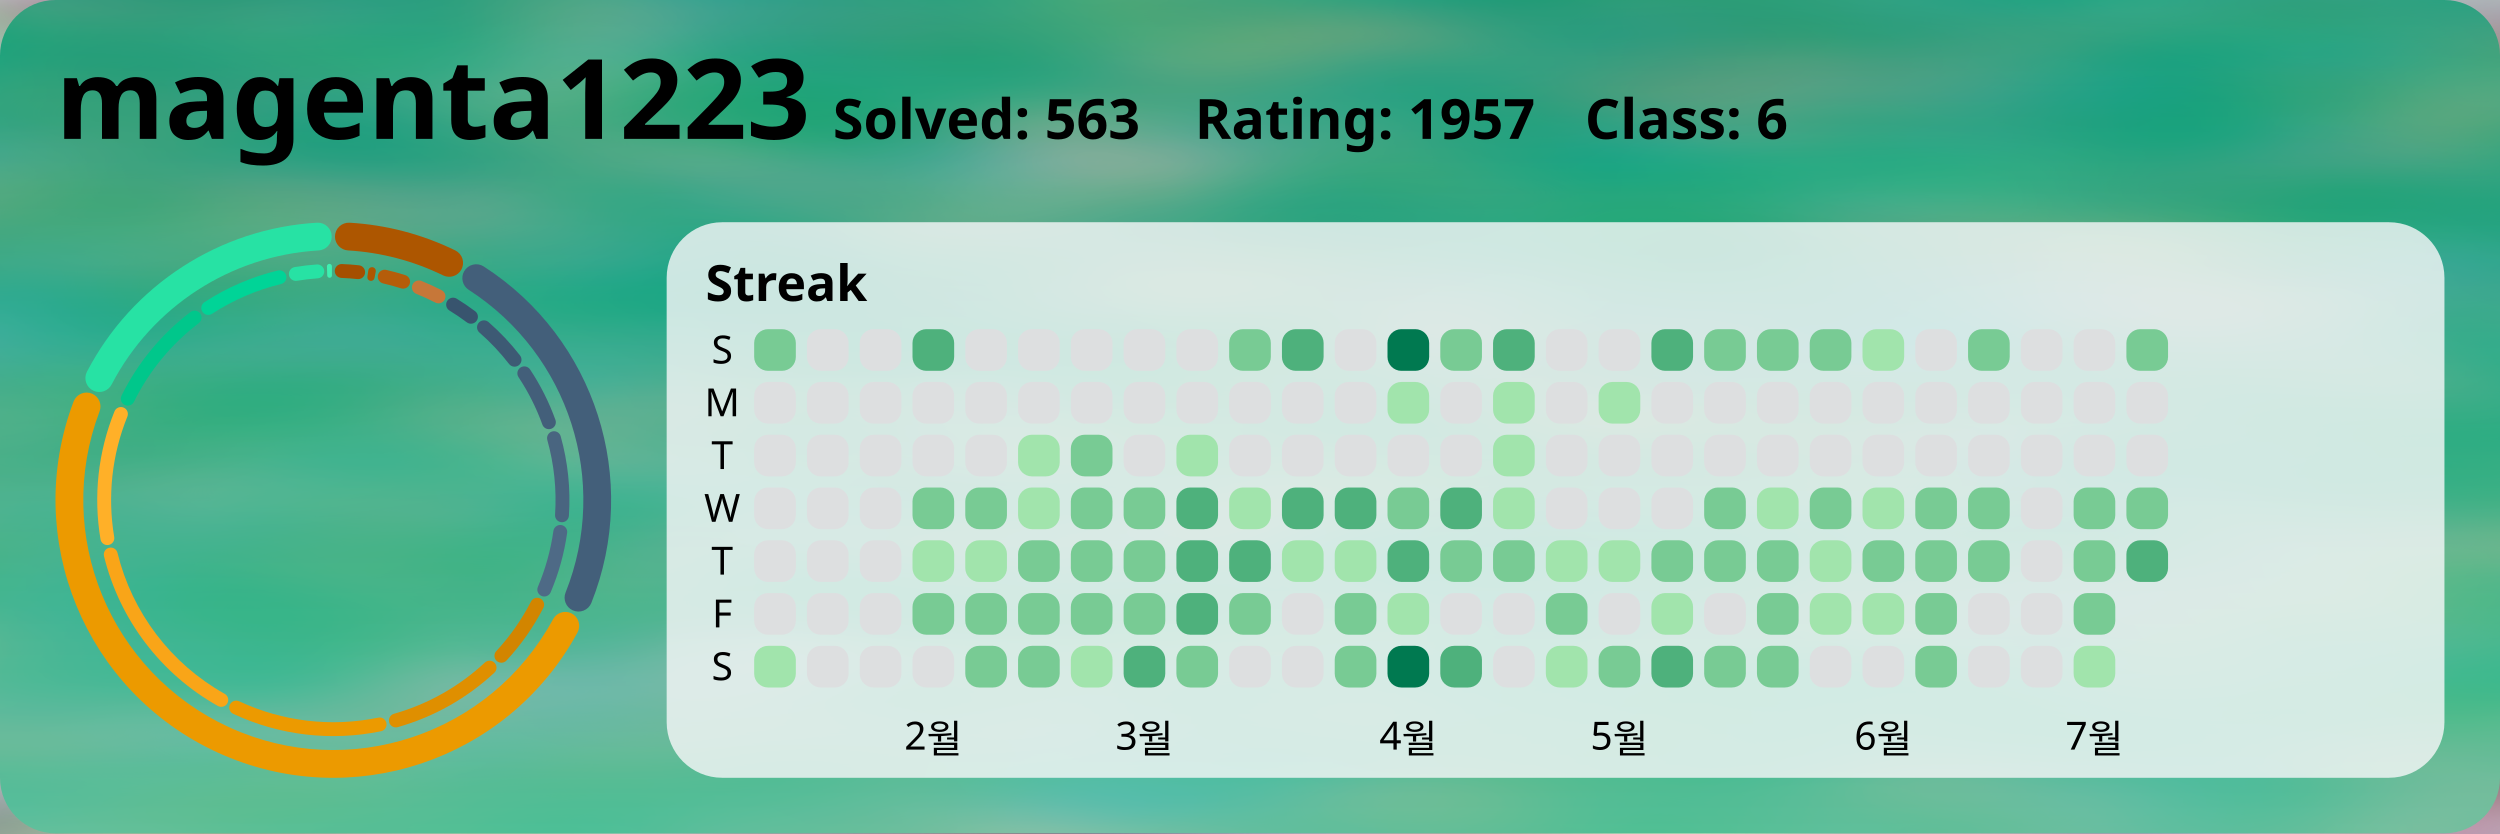
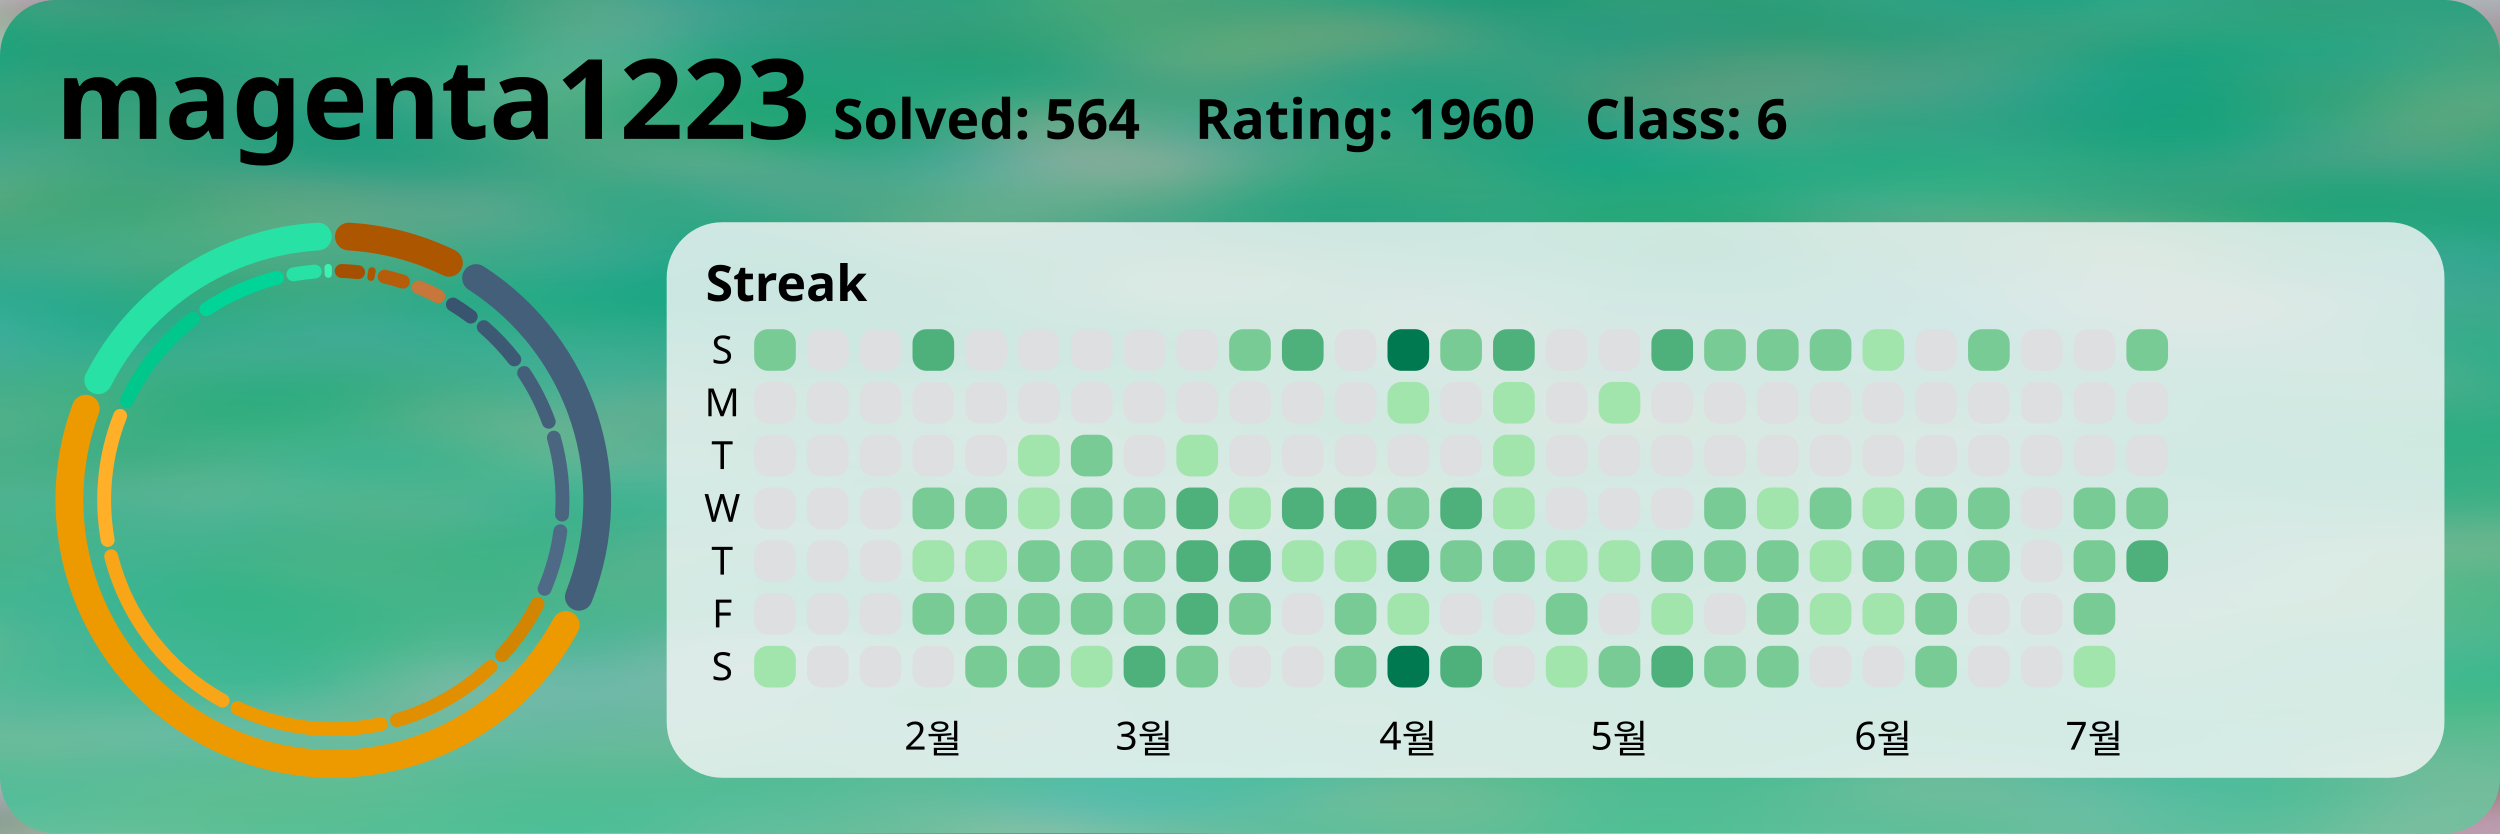
<svg xmlns="http://www.w3.org/2000/svg" id="svg" width="2700" height="900">
  <defs>
    <linearGradient id="ffflux-gradient" gradientTransform="rotate(360, 0.5, 0.5)" x1="50%" y1="0%" x2="50%" y2="100%">
      <stop id="stop1" stop-color="#00C78B" stop-opacity="1" offset="0%" />
      <stop id="stop2" stop-color="#51FDBD" stop-opacity="1" offset="100%" />
    </linearGradient>
    <filter id="ffflux-filter" x="-20%" y="-20%" width="140%" height="140%" filterUnits="objectBoundingBox" primitiveUnits="userSpaceOnUse" color-interpolation-filters="sRGB">
      <feTurbulence type="fractalNoise" baseFrequency="0.002 0.007" numOctaves="2" seed="2" stitchTiles="stitch" x="0%" y="0%" width="100%" height="100%" result="turbulence" />
      <feGaussianBlur stdDeviation="0 0" x="0%" y="0%" width="100%" height="100%" in="turbulence" edgeMode="duplicate" result="blur" />
      <feBlend mode="screen" x="0%" y="0%" width="100%" height="100%" in="SourceGraphic" in2="blur" result="blend" />
      <feComponentTransfer>
        <feFuncR type="linear" slope="0.75" />
        <feFuncG type="linear" slope="0.75" />
        <feFuncB type="linear" slope="0.75" />
      </feComponentTransfer>
    </filter>
  </defs>
  <rect width="2700" height="900" fill="url(#ffflux-gradient)" filter="url(#ffflux-filter)" rx="60" ry="60" />
  <text x="60" y="150" style="font-size: 120px; color: black; font-family: &quot;Noto Sans&quot;, sans-serif; font-weight: bold;">magenta1223</text>
-   <text x="899.531" y="150" style="font-size: 60px; color: black; font-family: &quot;Noto Sans&quot;, sans-serif; font-weight: bold;">Solved: 563</text>
-   <text x="1290.359" y="150" style="font-size: 60px; color: black; font-family: &quot;Noto Sans&quot;, sans-serif; font-weight: bold;">Rating: 1957</text>
+   <text x="899.531" y="150" style="font-size: 60px; color: black; font-family: &quot;Noto Sans&quot;, sans-serif; font-weight: bold;">Solved: 564</text>
+   <text x="1290.359" y="150" style="font-size: 60px; color: black; font-family: &quot;Noto Sans&quot;, sans-serif; font-weight: bold;">Rating: 1960</text>
  <text x="1711.656" y="150" style="font-size: 60px; color: black; font-family: &quot;Noto Sans&quot;, sans-serif; font-weight: bold;">Class: 6</text>
  <g transform="translate(360,540)">
    <path d="M0,-255L0,-240Z" fill="#9D4900" />
-     <path d="M1.528,-247.335A7.5,7.5,0,0,1,9.302,-254.83A255,255,0,0,1,27.638,-253.498A7.5,7.5,0,0,1,34.246,-244.958L34.246,-244.958A7.5,7.5,0,0,1,26.012,-238.586A240,240,0,0,0,8.754,-239.84A7.5,7.5,0,0,1,1.528,-247.335Z" fill="#A54F00" />
-     <path d="M37.78,-248.009A4.072,4.072,0,1,1,45.809,-246.652L44.487,-239.768A3.916,3.916,0,0,1,36.767,-241.072Z" fill="#AD5600" />
-     <path d="M48.145,-242.609A7.5,7.5,0,0,1,57.192,-248.504A255,255,0,0,1,77.664,-242.885A7.5,7.5,0,0,1,82.435,-233.198L82.435,-233.198A7.5,7.5,0,0,1,73.095,-228.598A240,240,0,0,0,53.828,-233.886A7.5,7.5,0,0,1,48.145,-242.609Z" fill="#B55D0A" />
-     <path d="M85.31,-232.162A7.5,7.5,0,0,1,95.165,-236.577A255,255,0,0,1,117.048,-226.55A7.5,7.5,0,0,1,120.139,-216.203L120.139,-216.203A7.5,7.5,0,0,1,110.163,-213.223A240,240,0,0,0,89.567,-222.661A7.5,7.5,0,0,1,85.31,-232.162Z" fill="#C67739" />
-     <path d="M122.801,-214.702A7.5,7.5,0,0,1,133.253,-217.413A255,255,0,0,1,153.16,-203.88A7.5,7.5,0,0,1,154.484,-193.163L154.484,-193.163A7.5,7.5,0,0,1,144.151,-191.887A240,240,0,0,0,125.415,-204.624A7.5,7.5,0,0,1,122.801,-214.702Z" fill="#38546E" />
-     <path d="M156.858,-191.239A7.5,7.5,0,0,1,167.616,-192.171A255,255,0,0,1,201.657,-156.076A7.5,7.5,0,0,1,200.097,-145.391L200.097,-145.391A7.5,7.5,0,0,1,189.794,-146.895A240,240,0,0,0,157.757,-180.867A7.5,7.5,0,0,1,156.858,-191.239Z" fill="#3D5A74" />
-     <path d="M201.878,-142.907A7.5,7.5,0,0,1,212.499,-140.959A255,255,0,0,1,239.872,-86.523A7.5,7.5,0,0,1,235.103,-76.835L235.103,-76.835A7.5,7.5,0,0,1,225.762,-81.434A240,240,0,0,0,199.999,-132.667A7.5,7.5,0,0,1,201.878,-142.907Z" fill="#435F7A" />
-     <path d="M236.034,-73.925A7.5,7.5,0,0,1,245.542,-68.805A255,255,0,0,1,254.432,17.008A7.5,7.5,0,0,1,246.176,23.968L246.176,23.968A7.5,7.5,0,0,1,239.466,16.007A240,240,0,0,0,231.098,-64.758A7.5,7.5,0,0,1,236.034,-73.925Z" fill="#496580" />
-     <path d="M245.861,27.007A7.5,7.5,0,0,1,252.515,35.512A255,255,0,0,1,234.716,99.666A7.5,7.5,0,0,1,224.631,103.527L224.631,103.527A7.5,7.5,0,0,1,220.909,93.804A240,240,0,0,0,237.661,33.423A7.5,7.5,0,0,1,245.861,27.007Z" fill="#4E6A86" />
-     <path d="M223.335,106.294A7.5,7.5,0,0,1,226.825,116.513A255,255,0,0,1,187.011,173.354A7.5,7.5,0,0,1,176.215,173.566L176.215,173.566A7.5,7.5,0,0,1,176.011,163.157A240,240,0,0,0,213.483,109.659A7.5,7.5,0,0,1,223.335,106.294Z" fill="#D28500" />
-     <path d="M174.057,175.73A7.5,7.5,0,0,1,173.875,186.527A255,255,0,0,1,69.595,245.319A7.5,7.5,0,0,1,60.263,239.886L60.263,239.886A7.5,7.5,0,0,1,65.501,230.889A240,240,0,0,0,163.647,175.555A7.5,7.5,0,0,1,174.057,175.73Z" fill="#DF8F00" />
-     <path d="M57.295,240.613A7.5,7.5,0,0,1,51.525,249.74A255,255,0,0,1,-108.112,230.948A7.5,7.5,0,0,1,-111.604,220.73L-111.604,220.73A7.5,7.5,0,0,1,-101.753,217.362A240,240,0,0,0,48.494,235.05A7.5,7.5,0,0,1,57.295,240.613Z" fill="#EC9A00" />
-     <path d="M-114.323,219.334A7.5,7.5,0,0,1,-124.662,222.451A255,255,0,0,1,-247.682,60.653A7.5,7.5,0,0,1,-241.914,51.524L-241.914,51.524A7.5,7.5,0,0,1,-233.112,57.085A240,240,0,0,0,-117.329,209.366A7.5,7.5,0,0,1,-114.323,219.334Z" fill="#F9A518" />
-     <path d="M-242.532,48.532A7.5,7.5,0,0,1,-251.444,42.435A255,255,0,0,1,-236.352,-95.723A7.5,7.5,0,0,1,-226.333,-99.752L-226.333,-99.752A7.5,7.5,0,0,1,-222.449,-90.092A240,240,0,0,0,-236.654,39.939A7.5,7.5,0,0,1,-242.532,48.532Z" fill="#FFB028" />
-     <path d="M-225.083,-102.541A7.5,7.5,0,0,1,-228.744,-112.7A255,255,0,0,1,-154.382,-202.956A7.5,7.5,0,0,1,-143.711,-201.306L-143.711,-201.306A7.5,7.5,0,0,1,-145.301,-191.017A240,240,0,0,0,-215.288,-106.07A7.5,7.5,0,0,1,-225.083,-102.541Z" fill="#00C78B" />
-     <path d="M-141.213,-203.067A7.5,7.5,0,0,1,-139.175,-213.671A255,255,0,0,1,-59.962,-247.85A7.5,7.5,0,0,1,-50.849,-242.057L-50.849,-242.057A7.5,7.5,0,0,1,-56.435,-233.27A240,240,0,0,0,-130.988,-201.102A7.5,7.5,0,0,1,-141.213,-203.067Z" fill="#00D497" />
-     <path d="M-47.855,-242.666A7.5,7.5,0,0,1,-41.733,-251.562A255,255,0,0,1,-17.827,-254.376A7.5,7.5,0,0,1,-9.806,-247.146L-9.806,-247.146A7.5,7.5,0,0,1,-16.778,-239.413A240,240,0,0,0,-39.278,-236.764A7.5,7.5,0,0,1,-47.855,-242.666Z" fill="#27E2A4" />
-     <path d="M-6.917,-252.179A2.696,2.696,0,1,1,-1.528,-252.269L-1.528,-242.498A2.532,2.532,0,0,1,-6.59,-242.413Z" fill="#3EF0B1" />
+     <path d="M1.528,-247.335A7.5,7.5,0,0,1,9.302,-254.83A255,255,0,0,1,27.573,-253.505A7.5,7.5,0,0,1,34.183,-244.966L34.183,-244.966A7.5,7.5,0,0,1,25.951,-238.593A240,240,0,0,0,8.754,-239.84A7.5,7.5,0,0,1,1.528,-247.335Z" fill="#A54F00" />
+     <path d="M37.718,-248.028A4.063,4.063,0,1,1,45.728,-246.677L44.405,-239.773A3.906,3.906,0,0,1,36.704,-241.072Z" fill="#AD5600" />
+     <path d="M48.063,-242.625A7.5,7.5,0,0,1,57.109,-248.523A255,255,0,0,1,77.515,-242.933A7.5,7.5,0,0,1,82.292,-233.249L82.292,-233.249A7.5,7.5,0,0,1,72.955,-228.643A240,240,0,0,0,53.749,-233.904A7.5,7.5,0,0,1,48.063,-242.625Z" fill="#B55D0A" />
+     <path d="M85.168,-232.214A7.5,7.5,0,0,1,95.02,-236.635A255,255,0,0,1,116.842,-226.656A7.5,7.5,0,0,1,119.942,-216.312L119.942,-216.312A7.5,7.5,0,0,1,109.969,-213.323A240,240,0,0,0,89.43,-222.716A7.5,7.5,0,0,1,85.168,-232.214Z" fill="#C67739" />
+     <path d="M122.605,-214.814A7.5,7.5,0,0,1,133.055,-217.535A255,255,0,0,1,152.914,-204.064A7.5,7.5,0,0,1,154.25,-193.349L154.25,-193.349A7.5,7.5,0,0,1,143.919,-192.061A240,240,0,0,0,125.229,-204.738A7.5,7.5,0,0,1,122.605,-214.814Z" fill="#38546E" />
+     <path d="M156.627,-191.429A7.5,7.5,0,0,1,167.384,-192.373A255,255,0,0,1,201.394,-156.415A7.5,7.5,0,0,1,199.852,-145.727L199.852,-145.727A7.5,7.5,0,0,1,189.547,-147.214A240,240,0,0,0,157.538,-181.057A7.5,7.5,0,0,1,156.627,-191.429Z" fill="#3D5A74" />
+     <path d="M201.637,-143.247A7.5,7.5,0,0,1,212.261,-141.316A255,255,0,0,1,239.678,-87.059A7.5,7.5,0,0,1,234.931,-77.361L234.931,-77.361A7.5,7.5,0,0,1,225.58,-81.938A240,240,0,0,0,199.775,-133.003A7.5,7.5,0,0,1,201.637,-143.247Z" fill="#435F7A" />
+     <path d="M235.868,-74.452A7.5,7.5,0,0,1,245.387,-69.354A255,255,0,0,1,254.482,16.253A7.5,7.5,0,0,1,246.246,23.237L246.246,23.237A7.5,7.5,0,0,1,239.512,15.297A240,240,0,0,0,230.953,-65.274A7.5,7.5,0,0,1,235.868,-74.452Z" fill="#496580" />
+     <path d="M245.94,26.277A7.5,7.5,0,0,1,252.619,34.762A255,255,0,0,1,235.07,98.83A7.5,7.5,0,0,1,224.999,102.726L224.999,102.726A7.5,7.5,0,0,1,221.242,93.016A240,240,0,0,0,237.759,32.717A7.5,7.5,0,0,1,245.94,26.277Z" fill="#4E6A86" />
+     <path d="M223.712,105.498A7.5,7.5,0,0,1,227.239,115.704A255,255,0,0,1,187.734,172.572A7.5,7.5,0,0,1,176.938,172.829L176.938,172.829A7.5,7.5,0,0,1,176.69,162.421A240,240,0,0,0,213.872,108.898A7.5,7.5,0,0,1,223.712,105.498Z" fill="#D28500" />
+     <path d="M174.79,175.002A7.5,7.5,0,0,1,174.653,185.799A255,255,0,0,1,70.856,244.958A7.5,7.5,0,0,1,61.496,239.573L61.496,239.573A7.5,7.5,0,0,1,66.688,230.549A240,240,0,0,0,164.379,174.87A7.5,7.5,0,0,1,174.79,175.002Z" fill="#DF8F00" />
+     <path d="M58.532,240.315A7.5,7.5,0,0,1,52.809,249.472A255,255,0,0,1,-106.629,231.636A7.5,7.5,0,0,1,-110.187,221.441L-110.187,221.441A7.5,7.5,0,0,1,-100.357,218.01A240,240,0,0,0,49.703,234.797A7.5,7.5,0,0,1,58.532,240.315Z" fill="#EC9A00" />
+     <path d="M-112.914,220.062A7.5,7.5,0,0,1,-123.233,223.246A255,255,0,0,1,-247.189,62.631A7.5,7.5,0,0,1,-241.494,53.457L-241.494,53.457A7.5,7.5,0,0,1,-232.648,58.947A240,240,0,0,0,-115.984,210.114A7.5,7.5,0,0,1,-112.914,220.062Z" fill="#F9A518" />
+     <path d="M-242.136,50.469A7.5,7.5,0,0,1,-251.097,44.444A255,255,0,0,1,-237.213,-93.568A7.5,7.5,0,0,1,-227.232,-97.688L-227.232,-97.688A7.5,7.5,0,0,1,-223.259,-88.064A240,240,0,0,0,-236.327,41.829A7.5,7.5,0,0,1,-242.136,50.469Z" fill="#FFB028" />
+     <path d="M-226.007,-100.488A7.5,7.5,0,0,1,-229.76,-110.613A255,255,0,0,1,-156.415,-201.394A7.5,7.5,0,0,1,-145.727,-199.852L-145.727,-199.852A7.5,7.5,0,0,1,-147.214,-189.547A240,240,0,0,0,-216.245,-104.106A7.5,7.5,0,0,1,-226.007,-100.488Z" fill="#00C78B" />
+     <path d="M-143.247,-201.637A7.5,7.5,0,0,1,-141.316,-212.261A255,255,0,0,1,-62.631,-247.189A7.5,7.5,0,0,1,-53.457,-241.494L-53.457,-241.494A7.5,7.5,0,0,1,-58.947,-232.648A240,240,0,0,0,-133.003,-199.775A7.5,7.5,0,0,1,-143.247,-201.637Z" fill="#00D497" />
+     <path d="M-50.469,-242.136A7.5,7.5,0,0,1,-44.444,-251.097A255,255,0,0,1,-20.644,-254.163A7.5,7.5,0,0,1,-12.544,-247.022L-12.544,-247.022A7.5,7.5,0,0,1,-19.43,-239.212A240,240,0,0,0,-41.829,-236.327A7.5,7.5,0,0,1,-50.469,-242.136Z" fill="#27E2A4" />
+     <path d="M-9.649,-250.694A4.063,4.063,0,1,1,-1.528,-250.875L-1.528,-243.845A3.906,3.906,0,0,1,-9.336,-243.671Z" fill="#3EF0B1" />
    <path d="M0,-255L0,-240Z" fill="#51FDBD" />
    <path d="M0,-255L0,-240Z" fill="#009EE5" />
    <path d="M0,-255L0,-240Z" fill="#00A9F0" />
    <path d="M0,-255L0,-240Z" fill="#00B4FC" />
    <path d="M0,-255L0,-240Z" fill="#2BBFFF" />
    <path d="M0,-255L0,-240Z" fill="#41CAFF" />
    <path d="M0,-255L0,-240Z" fill="#E0004C" />
    <path d="M0,-255L0,-240Z" fill="#EA0053" />
    <path d="M0,-255L0,-240Z" fill="#F5005A" />
    <path d="M0,-255L0,-240Z" fill="#FF0062" />
    <path d="M0,-255L0,-240Z" fill="#CE3D38" />
-     <path d="M1.761,-284.507A15,15,0,0,1,17.643,-299.481A300,300,0,0,1,131.71,-269.541A15,15,0,0,1,138.191,-248.697L138.191,-248.697A15,15,0,0,1,118.539,-242.587A270,270,0,0,0,15.879,-269.533A15,15,0,0,1,1.761,-284.507Z" fill="#AD5600" />
-     <path d="M141.259,-246.968A15,15,0,0,1,162.448,-252.211A300,300,0,0,1,278.689,111.051A15,15,0,0,1,258.392,119.082L258.392,119.082A15,15,0,0,1,250.82,99.946A270,270,0,0,0,146.203,-226.99A15,15,0,0,1,141.259,-246.968Z" fill="#435F7A" />
-     <path d="M256.898,122.272A15,15,0,0,1,263.722,143.006A300,300,0,0,1,-280.509,-106.37A15,15,0,0,1,-260.349,-114.74L-260.349,-114.74A15,15,0,0,1,-252.458,-95.733A270,270,0,0,0,237.35,128.705A15,15,0,0,1,256.898,122.272Z" fill="#EC9A00" />
-     <path d="M-258.909,-117.955A15,15,0,0,1,-266.079,-138.571A300,300,0,0,1,-17.643,-299.481A15,15,0,0,1,-1.761,-284.507L-1.761,-284.507A15,15,0,0,1,-15.879,-269.533A270,270,0,0,0,-239.471,-124.714A15,15,0,0,1,-258.909,-117.955Z" fill="#27E2A4" />
+     <path d="M1.761,-284.507A15,15,0,0,1,17.643,-299.481A300,300,0,0,1,131.465,-269.661A15,15,0,0,1,137.965,-248.823L137.965,-248.823A15,15,0,0,1,118.318,-242.695A270,270,0,0,0,15.879,-269.533A15,15,0,0,1,1.761,-284.507Z" fill="#AD5600" />
+     <path d="M141.035,-247.096A15,15,0,0,1,162.219,-252.359A300,300,0,0,1,279.083,110.058A15,15,0,0,1,258.815,118.161L258.815,118.161A15,15,0,0,1,251.175,99.052A270,270,0,0,0,145.997,-227.123A15,15,0,0,1,141.035,-247.096Z" fill="#435F7A" />
+     <path d="M257.332,121.356A15,15,0,0,1,264.23,142.066A300,300,0,0,1,-281.466,-103.813A15,15,0,0,1,-261.383,-112.366L-261.383,-112.366A15,15,0,0,1,-253.319,-93.432A270,270,0,0,0,237.807,127.859A15,15,0,0,1,257.332,121.356Z" fill="#EC9A00" />
+     <path d="M-259.972,-115.593A15,15,0,0,1,-267.329,-136.144A300,300,0,0,1,-17.643,-299.481A15,15,0,0,1,-1.761,-284.507L-1.761,-284.507A15,15,0,0,1,-15.879,-269.533A270,270,0,0,0,-240.596,-122.529A15,15,0,0,1,-259.972,-115.593Z" fill="#27E2A4" />
    <path d="M0,-300L0,-270Z" fill="#00B4FC" />
    <path d="M0,-300L0,-270Z" fill="#F5005A" />
  </g>
  <rect transform="translate(720,240)" width="1920" height="600" rx="60" ry="60" style="fill: rgb(247, 248, 249); opacity: 0.8;" />
  <text transform="translate(720,240)" x="42" y="66" style="dominant-baseline: middle; font-size: 54px; color: black; font-family: &quot;Noto Sans&quot;, sans-serif; font-weight: bold;">Streak</text>
  <g transform="translate(780,378)">
    <text x="0" y="0" style="text-anchor: middle; dominant-baseline: middle; font-size: 42px; color: black; font-family: &quot;Noto Sans&quot;, sans-serif;">S</text>
    <text x="0" y="57" style="text-anchor: middle; dominant-baseline: middle; font-size: 42px; color: black; font-family: &quot;Noto Sans&quot;, sans-serif;">M</text>
    <text x="0" y="114" style="text-anchor: middle; dominant-baseline: middle; font-size: 42px; color: black; font-family: &quot;Noto Sans&quot;, sans-serif;">T</text>
    <text x="0" y="171" style="text-anchor: middle; dominant-baseline: middle; font-size: 42px; color: black; font-family: &quot;Noto Sans&quot;, sans-serif;">W</text>
    <text x="0" y="228" style="text-anchor: middle; dominant-baseline: middle; font-size: 42px; color: black; font-family: &quot;Noto Sans&quot;, sans-serif;">T</text>
    <text x="0" y="285" style="text-anchor: middle; dominant-baseline: middle; font-size: 42px; color: black; font-family: &quot;Noto Sans&quot;, sans-serif;">F</text>
    <text x="0" y="342" style="text-anchor: middle; dominant-baseline: middle; font-size: 42px; color: black; font-family: &quot;Noto Sans&quot;, sans-serif;">S</text>
    <rect rx="15" ry="15" width="45" height="45" fill="#78CB94" x="34.5" y="-22.5" />
    <rect rx="15" ry="15" width="45" height="45" fill="#DDDFE0" x="34.5" y="34.5" />
    <rect rx="15" ry="15" width="45" height="45" fill="#DDDFE0" x="34.5" y="91.5" />
    <rect rx="15" ry="15" width="45" height="45" fill="#DDDFE0" x="34.5" y="148.5" />
    <rect rx="15" ry="15" width="45" height="45" fill="#DDDFE0" x="34.5" y="205.5" />
    <rect rx="15" ry="15" width="45" height="45" fill="#DDDFE0" x="34.5" y="262.5" />
    <rect rx="15" ry="15" width="45" height="45" fill="#A1E4AC" x="34.5" y="319.5" />
    <rect rx="15" ry="15" width="45" height="45" fill="#DDDFE0" x="91.5" y="-22.5" />
    <rect rx="15" ry="15" width="45" height="45" fill="#DDDFE0" x="91.5" y="34.5" />
    <rect rx="15" ry="15" width="45" height="45" fill="#DDDFE0" x="91.5" y="91.5" />
    <rect rx="15" ry="15" width="45" height="45" fill="#DDDFE0" x="91.5" y="148.5" />
    <rect rx="15" ry="15" width="45" height="45" fill="#DDDFE0" x="91.5" y="205.5" />
    <rect rx="15" ry="15" width="45" height="45" fill="#DDDFE0" x="91.5" y="262.5" />
    <rect rx="15" ry="15" width="45" height="45" fill="#DDDFE0" x="91.5" y="319.5" />
    <rect rx="15" ry="15" width="45" height="45" fill="#DDDFE0" x="148.5" y="-22.5" />
    <rect rx="15" ry="15" width="45" height="45" fill="#DDDFE0" x="148.5" y="34.5" />
    <rect rx="15" ry="15" width="45" height="45" fill="#DDDFE0" x="148.5" y="91.5" />
    <rect rx="15" ry="15" width="45" height="45" fill="#DDDFE0" x="148.5" y="148.5" />
    <rect rx="15" ry="15" width="45" height="45" fill="#DDDFE0" x="148.5" y="205.5" />
    <rect rx="15" ry="15" width="45" height="45" fill="#DDDFE0" x="148.5" y="262.5" />
    <rect rx="15" ry="15" width="45" height="45" fill="#DDDFE0" x="148.5" y="319.5" />
    <rect rx="15" ry="15" width="45" height="45" fill="#4EB17C" x="205.5" y="-22.5" />
    <rect rx="15" ry="15" width="45" height="45" fill="#DDDFE0" x="205.5" y="34.5" />
    <rect rx="15" ry="15" width="45" height="45" fill="#DDDFE0" x="205.5" y="91.5" />
    <rect rx="15" ry="15" width="45" height="45" fill="#78CB94" x="205.5" y="148.5" />
    <rect rx="15" ry="15" width="45" height="45" fill="#A1E4AC" x="205.5" y="205.5" />
    <rect rx="15" ry="15" width="45" height="45" fill="#78CB94" x="205.5" y="262.5" />
    <rect rx="15" ry="15" width="45" height="45" fill="#DDDFE0" x="205.5" y="319.5" />
    <text x="228" y="399" style="text-anchor: middle; dominant-baseline: hanging; font-size: 42px; color: black; font-family: &quot;Noto Sans&quot;, sans-serif;">2월</text>
    <rect rx="15" ry="15" width="45" height="45" fill="#DDDFE0" x="262.5" y="-22.5" />
    <rect rx="15" ry="15" width="45" height="45" fill="#DDDFE0" x="262.5" y="34.5" />
    <rect rx="15" ry="15" width="45" height="45" fill="#DDDFE0" x="262.5" y="91.5" />
    <rect rx="15" ry="15" width="45" height="45" fill="#78CB94" x="262.5" y="148.5" />
    <rect rx="15" ry="15" width="45" height="45" fill="#A1E4AC" x="262.5" y="205.5" />
    <rect rx="15" ry="15" width="45" height="45" fill="#78CB94" x="262.5" y="262.5" />
    <rect rx="15" ry="15" width="45" height="45" fill="#78CB94" x="262.5" y="319.5" />
    <rect rx="15" ry="15" width="45" height="45" fill="#DDDFE0" x="319.5" y="-22.5" />
    <rect rx="15" ry="15" width="45" height="45" fill="#DDDFE0" x="319.5" y="34.5" />
    <rect rx="15" ry="15" width="45" height="45" fill="#A1E4AC" x="319.5" y="91.5" />
    <rect rx="15" ry="15" width="45" height="45" fill="#A1E4AC" x="319.5" y="148.5" />
    <rect rx="15" ry="15" width="45" height="45" fill="#78CB94" x="319.5" y="205.5" />
    <rect rx="15" ry="15" width="45" height="45" fill="#78CB94" x="319.5" y="262.5" />
    <rect rx="15" ry="15" width="45" height="45" fill="#78CB94" x="319.5" y="319.5" />
    <rect rx="15" ry="15" width="45" height="45" fill="#DDDFE0" x="376.5" y="-22.5" />
    <rect rx="15" ry="15" width="45" height="45" fill="#DDDFE0" x="376.5" y="34.5" />
    <rect rx="15" ry="15" width="45" height="45" fill="#78CB94" x="376.5" y="91.5" />
    <rect rx="15" ry="15" width="45" height="45" fill="#78CB94" x="376.5" y="148.5" />
    <rect rx="15" ry="15" width="45" height="45" fill="#78CB94" x="376.5" y="205.5" />
    <rect rx="15" ry="15" width="45" height="45" fill="#78CB94" x="376.5" y="262.5" />
    <rect rx="15" ry="15" width="45" height="45" fill="#A1E4AC" x="376.5" y="319.5" />
    <rect rx="15" ry="15" width="45" height="45" fill="#DDDFE0" x="433.5" y="-22.5" />
    <rect rx="15" ry="15" width="45" height="45" fill="#DDDFE0" x="433.5" y="34.5" />
    <rect rx="15" ry="15" width="45" height="45" fill="#DDDFE0" x="433.5" y="91.5" />
    <rect rx="15" ry="15" width="45" height="45" fill="#78CB94" x="433.5" y="148.5" />
    <rect rx="15" ry="15" width="45" height="45" fill="#78CB94" x="433.5" y="205.5" />
    <rect rx="15" ry="15" width="45" height="45" fill="#78CB94" x="433.5" y="262.5" />
    <rect rx="15" ry="15" width="45" height="45" fill="#4EB17C" x="433.5" y="319.5" />
    <text x="456" y="399" style="text-anchor: middle; dominant-baseline: hanging; font-size: 42px; color: black; font-family: &quot;Noto Sans&quot;, sans-serif;">3월</text>
    <rect rx="15" ry="15" width="45" height="45" fill="#DDDFE0" x="490.5" y="-22.5" />
    <rect rx="15" ry="15" width="45" height="45" fill="#DDDFE0" x="490.5" y="34.5" />
    <rect rx="15" ry="15" width="45" height="45" fill="#A1E4AC" x="490.5" y="91.5" />
    <rect rx="15" ry="15" width="45" height="45" fill="#4EB17C" x="490.5" y="148.5" />
    <rect rx="15" ry="15" width="45" height="45" fill="#4EB17C" x="490.5" y="205.5" />
    <rect rx="15" ry="15" width="45" height="45" fill="#4EB17C" x="490.5" y="262.5" />
    <rect rx="15" ry="15" width="45" height="45" fill="#78CB94" x="490.5" y="319.5" />
    <rect rx="15" ry="15" width="45" height="45" fill="#78CB94" x="547.5" y="-22.5" />
    <rect rx="15" ry="15" width="45" height="45" fill="#DDDFE0" x="547.5" y="34.5" />
    <rect rx="15" ry="15" width="45" height="45" fill="#DDDFE0" x="547.5" y="91.5" />
    <rect rx="15" ry="15" width="45" height="45" fill="#A1E4AC" x="547.5" y="148.5" />
    <rect rx="15" ry="15" width="45" height="45" fill="#4EB17C" x="547.5" y="205.5" />
    <rect rx="15" ry="15" width="45" height="45" fill="#78CB94" x="547.5" y="262.5" />
    <rect rx="15" ry="15" width="45" height="45" fill="#DDDFE0" x="547.5" y="319.5" />
    <rect rx="15" ry="15" width="45" height="45" fill="#4EB17C" x="604.5" y="-22.5" />
    <rect rx="15" ry="15" width="45" height="45" fill="#DDDFE0" x="604.5" y="34.5" />
    <rect rx="15" ry="15" width="45" height="45" fill="#DDDFE0" x="604.5" y="91.5" />
    <rect rx="15" ry="15" width="45" height="45" fill="#4EB17C" x="604.5" y="148.5" />
    <rect rx="15" ry="15" width="45" height="45" fill="#A1E4AC" x="604.5" y="205.5" />
    <rect rx="15" ry="15" width="45" height="45" fill="#DDDFE0" x="604.5" y="262.5" />
    <rect rx="15" ry="15" width="45" height="45" fill="#DDDFE0" x="604.5" y="319.5" />
    <rect rx="15" ry="15" width="45" height="45" fill="#DDDFE0" x="661.5" y="-22.5" />
    <rect rx="15" ry="15" width="45" height="45" fill="#DDDFE0" x="661.5" y="34.5" />
    <rect rx="15" ry="15" width="45" height="45" fill="#DDDFE0" x="661.5" y="91.5" />
    <rect rx="15" ry="15" width="45" height="45" fill="#4EB17C" x="661.5" y="148.5" />
    <rect rx="15" ry="15" width="45" height="45" fill="#A1E4AC" x="661.5" y="205.5" />
    <rect rx="15" ry="15" width="45" height="45" fill="#78CB94" x="661.5" y="262.5" />
    <rect rx="15" ry="15" width="45" height="45" fill="#78CB94" x="661.5" y="319.5" />
    <rect rx="15" ry="15" width="45" height="45" fill="#007950" x="718.5" y="-22.5" />
    <rect rx="15" ry="15" width="45" height="45" fill="#A1E4AC" x="718.5" y="34.5" />
    <rect rx="15" ry="15" width="45" height="45" fill="#DDDFE0" x="718.5" y="91.5" />
    <rect rx="15" ry="15" width="45" height="45" fill="#78CB94" x="718.5" y="148.5" />
    <rect rx="15" ry="15" width="45" height="45" fill="#4EB17C" x="718.5" y="205.5" />
    <rect rx="15" ry="15" width="45" height="45" fill="#A1E4AC" x="718.5" y="262.5" />
    <rect rx="15" ry="15" width="45" height="45" fill="#007950" x="718.5" y="319.5" />
    <text x="741" y="399" style="text-anchor: middle; dominant-baseline: hanging; font-size: 42px; color: black; font-family: &quot;Noto Sans&quot;, sans-serif;">4월</text>
    <rect rx="15" ry="15" width="45" height="45" fill="#78CB94" x="775.5" y="-22.5" />
    <rect rx="15" ry="15" width="45" height="45" fill="#DDDFE0" x="775.5" y="34.5" />
    <rect rx="15" ry="15" width="45" height="45" fill="#DDDFE0" x="775.5" y="91.5" />
    <rect rx="15" ry="15" width="45" height="45" fill="#4EB17C" x="775.5" y="148.5" />
    <rect rx="15" ry="15" width="45" height="45" fill="#78CB94" x="775.5" y="205.5" />
    <rect rx="15" ry="15" width="45" height="45" fill="#DDDFE0" x="775.5" y="262.5" />
    <rect rx="15" ry="15" width="45" height="45" fill="#4EB17C" x="775.5" y="319.5" />
    <rect rx="15" ry="15" width="45" height="45" fill="#4EB17C" x="832.5" y="-22.5" />
    <rect rx="15" ry="15" width="45" height="45" fill="#A1E4AC" x="832.5" y="34.5" />
    <rect rx="15" ry="15" width="45" height="45" fill="#A1E4AC" x="832.5" y="91.5" />
    <rect rx="15" ry="15" width="45" height="45" fill="#A1E4AC" x="832.5" y="148.5" />
    <rect rx="15" ry="15" width="45" height="45" fill="#78CB94" x="832.5" y="205.5" />
    <rect rx="15" ry="15" width="45" height="45" fill="#DDDFE0" x="832.5" y="262.5" />
    <rect rx="15" ry="15" width="45" height="45" fill="#DDDFE0" x="832.5" y="319.5" />
    <rect rx="15" ry="15" width="45" height="45" fill="#DDDFE0" x="889.5" y="-22.5" />
    <rect rx="15" ry="15" width="45" height="45" fill="#DDDFE0" x="889.5" y="34.5" />
    <rect rx="15" ry="15" width="45" height="45" fill="#DDDFE0" x="889.5" y="91.5" />
    <rect rx="15" ry="15" width="45" height="45" fill="#DDDFE0" x="889.5" y="148.5" />
    <rect rx="15" ry="15" width="45" height="45" fill="#A1E4AC" x="889.5" y="205.5" />
    <rect rx="15" ry="15" width="45" height="45" fill="#78CB94" x="889.5" y="262.5" />
    <rect rx="15" ry="15" width="45" height="45" fill="#A1E4AC" x="889.5" y="319.5" />
    <rect rx="15" ry="15" width="45" height="45" fill="#DDDFE0" x="946.5" y="-22.5" />
    <rect rx="15" ry="15" width="45" height="45" fill="#A1E4AC" x="946.5" y="34.5" />
    <rect rx="15" ry="15" width="45" height="45" fill="#DDDFE0" x="946.5" y="91.5" />
    <rect rx="15" ry="15" width="45" height="45" fill="#DDDFE0" x="946.5" y="148.5" />
    <rect rx="15" ry="15" width="45" height="45" fill="#A1E4AC" x="946.5" y="205.5" />
    <rect rx="15" ry="15" width="45" height="45" fill="#DDDFE0" x="946.5" y="262.5" />
    <rect rx="15" ry="15" width="45" height="45" fill="#78CB94" x="946.5" y="319.5" />
    <text x="969" y="399" style="text-anchor: middle; dominant-baseline: hanging; font-size: 42px; color: black; font-family: &quot;Noto Sans&quot;, sans-serif;">5월</text>
    <rect rx="15" ry="15" width="45" height="45" fill="#4EB17C" x="1003.5" y="-22.5" />
    <rect rx="15" ry="15" width="45" height="45" fill="#DDDFE0" x="1003.5" y="34.5" />
    <rect rx="15" ry="15" width="45" height="45" fill="#DDDFE0" x="1003.5" y="91.5" />
    <rect rx="15" ry="15" width="45" height="45" fill="#DDDFE0" x="1003.5" y="148.5" />
    <rect rx="15" ry="15" width="45" height="45" fill="#78CB94" x="1003.5" y="205.5" />
    <rect rx="15" ry="15" width="45" height="45" fill="#A1E4AC" x="1003.5" y="262.5" />
    <rect rx="15" ry="15" width="45" height="45" fill="#4EB17C" x="1003.5" y="319.5" />
    <rect rx="15" ry="15" width="45" height="45" fill="#78CB94" x="1060.5" y="-22.5" />
    <rect rx="15" ry="15" width="45" height="45" fill="#DDDFE0" x="1060.5" y="34.5" />
    <rect rx="15" ry="15" width="45" height="45" fill="#DDDFE0" x="1060.5" y="91.5" />
    <rect rx="15" ry="15" width="45" height="45" fill="#78CB94" x="1060.5" y="148.5" />
    <rect rx="15" ry="15" width="45" height="45" fill="#78CB94" x="1060.5" y="205.5" />
    <rect rx="15" ry="15" width="45" height="45" fill="#DDDFE0" x="1060.5" y="262.5" />
    <rect rx="15" ry="15" width="45" height="45" fill="#78CB94" x="1060.5" y="319.5" />
    <rect rx="15" ry="15" width="45" height="45" fill="#78CB94" x="1117.5" y="-22.5" />
    <rect rx="15" ry="15" width="45" height="45" fill="#DDDFE0" x="1117.5" y="34.5" />
    <rect rx="15" ry="15" width="45" height="45" fill="#DDDFE0" x="1117.5" y="91.5" />
    <rect rx="15" ry="15" width="45" height="45" fill="#A1E4AC" x="1117.5" y="148.5" />
    <rect rx="15" ry="15" width="45" height="45" fill="#78CB94" x="1117.5" y="205.5" />
    <rect rx="15" ry="15" width="45" height="45" fill="#78CB94" x="1117.5" y="262.5" />
    <rect rx="15" ry="15" width="45" height="45" fill="#78CB94" x="1117.5" y="319.5" />
    <rect rx="15" ry="15" width="45" height="45" fill="#78CB94" x="1174.5" y="-22.5" />
    <rect rx="15" ry="15" width="45" height="45" fill="#DDDFE0" x="1174.5" y="34.5" />
    <rect rx="15" ry="15" width="45" height="45" fill="#DDDFE0" x="1174.5" y="91.5" />
    <rect rx="15" ry="15" width="45" height="45" fill="#78CB94" x="1174.5" y="148.5" />
    <rect rx="15" ry="15" width="45" height="45" fill="#A1E4AC" x="1174.5" y="205.5" />
    <rect rx="15" ry="15" width="45" height="45" fill="#A1E4AC" x="1174.5" y="262.5" />
    <rect rx="15" ry="15" width="45" height="45" fill="#DDDFE0" x="1174.5" y="319.5" />
    <rect rx="15" ry="15" width="45" height="45" fill="#A1E4AC" x="1231.5" y="-22.5" />
    <rect rx="15" ry="15" width="45" height="45" fill="#DDDFE0" x="1231.5" y="34.5" />
    <rect rx="15" ry="15" width="45" height="45" fill="#DDDFE0" x="1231.5" y="91.5" />
    <rect rx="15" ry="15" width="45" height="45" fill="#A1E4AC" x="1231.5" y="148.5" />
    <rect rx="15" ry="15" width="45" height="45" fill="#78CB94" x="1231.5" y="205.5" />
    <rect rx="15" ry="15" width="45" height="45" fill="#A1E4AC" x="1231.5" y="262.5" />
    <rect rx="15" ry="15" width="45" height="45" fill="#DDDFE0" x="1231.5" y="319.5" />
    <text x="1254" y="399" style="text-anchor: middle; dominant-baseline: hanging; font-size: 42px; color: black; font-family: &quot;Noto Sans&quot;, sans-serif;">6월</text>
    <rect rx="15" ry="15" width="45" height="45" fill="#DDDFE0" x="1288.5" y="-22.5" />
    <rect rx="15" ry="15" width="45" height="45" fill="#DDDFE0" x="1288.5" y="34.5" />
    <rect rx="15" ry="15" width="45" height="45" fill="#DDDFE0" x="1288.5" y="91.5" />
    <rect rx="15" ry="15" width="45" height="45" fill="#78CB94" x="1288.5" y="148.5" />
    <rect rx="15" ry="15" width="45" height="45" fill="#78CB94" x="1288.5" y="205.5" />
    <rect rx="15" ry="15" width="45" height="45" fill="#78CB94" x="1288.5" y="262.5" />
    <rect rx="15" ry="15" width="45" height="45" fill="#78CB94" x="1288.5" y="319.5" />
    <rect rx="15" ry="15" width="45" height="45" fill="#78CB94" x="1345.5" y="-22.5" />
    <rect rx="15" ry="15" width="45" height="45" fill="#DDDFE0" x="1345.5" y="34.5" />
    <rect rx="15" ry="15" width="45" height="45" fill="#DDDFE0" x="1345.5" y="91.5" />
    <rect rx="15" ry="15" width="45" height="45" fill="#78CB94" x="1345.5" y="148.5" />
    <rect rx="15" ry="15" width="45" height="45" fill="#78CB94" x="1345.5" y="205.5" />
    <rect rx="15" ry="15" width="45" height="45" fill="#DDDFE0" x="1345.5" y="262.5" />
    <rect rx="15" ry="15" width="45" height="45" fill="#DDDFE0" x="1345.5" y="319.5" />
    <rect rx="15" ry="15" width="45" height="45" fill="#DDDFE0" x="1402.5" y="-22.5" />
    <rect rx="15" ry="15" width="45" height="45" fill="#DDDFE0" x="1402.5" y="34.5" />
    <rect rx="15" ry="15" width="45" height="45" fill="#DDDFE0" x="1402.5" y="91.5" />
    <rect rx="15" ry="15" width="45" height="45" fill="#DDDFE0" x="1402.5" y="148.5" />
    <rect rx="15" ry="15" width="45" height="45" fill="#DDDFE0" x="1402.5" y="205.5" />
    <rect rx="15" ry="15" width="45" height="45" fill="#DDDFE0" x="1402.5" y="262.5" />
    <rect rx="15" ry="15" width="45" height="45" fill="#DDDFE0" x="1402.5" y="319.5" />
    <rect rx="15" ry="15" width="45" height="45" fill="#DDDFE0" x="1459.5" y="-22.5" />
    <rect rx="15" ry="15" width="45" height="45" fill="#DDDFE0" x="1459.5" y="34.5" />
    <rect rx="15" ry="15" width="45" height="45" fill="#DDDFE0" x="1459.5" y="91.5" />
    <rect rx="15" ry="15" width="45" height="45" fill="#78CB94" x="1459.5" y="148.5" />
    <rect rx="15" ry="15" width="45" height="45" fill="#78CB94" x="1459.5" y="205.5" />
    <rect rx="15" ry="15" width="45" height="45" fill="#78CB94" x="1459.5" y="262.5" />
    <rect rx="15" ry="15" width="45" height="45" fill="#A1E4AC" x="1459.5" y="319.5" />
    <text x="1482" y="399" style="text-anchor: middle; dominant-baseline: hanging; font-size: 42px; color: black; font-family: &quot;Noto Sans&quot;, sans-serif;">7월</text>
    <rect rx="15" ry="15" width="45" height="45" fill="#78CB94" x="1516.5" y="-22.5" />
    <rect rx="15" ry="15" width="45" height="45" fill="#DDDFE0" x="1516.5" y="34.5" />
    <rect rx="15" ry="15" width="45" height="45" fill="#DDDFE0" x="1516.5" y="91.5" />
    <rect rx="15" ry="15" width="45" height="45" fill="#78CB94" x="1516.5" y="148.5" />
    <rect rx="15" ry="15" width="45" height="45" fill="#4EB17C" x="1516.5" y="205.5" />
  </g>
</svg>
